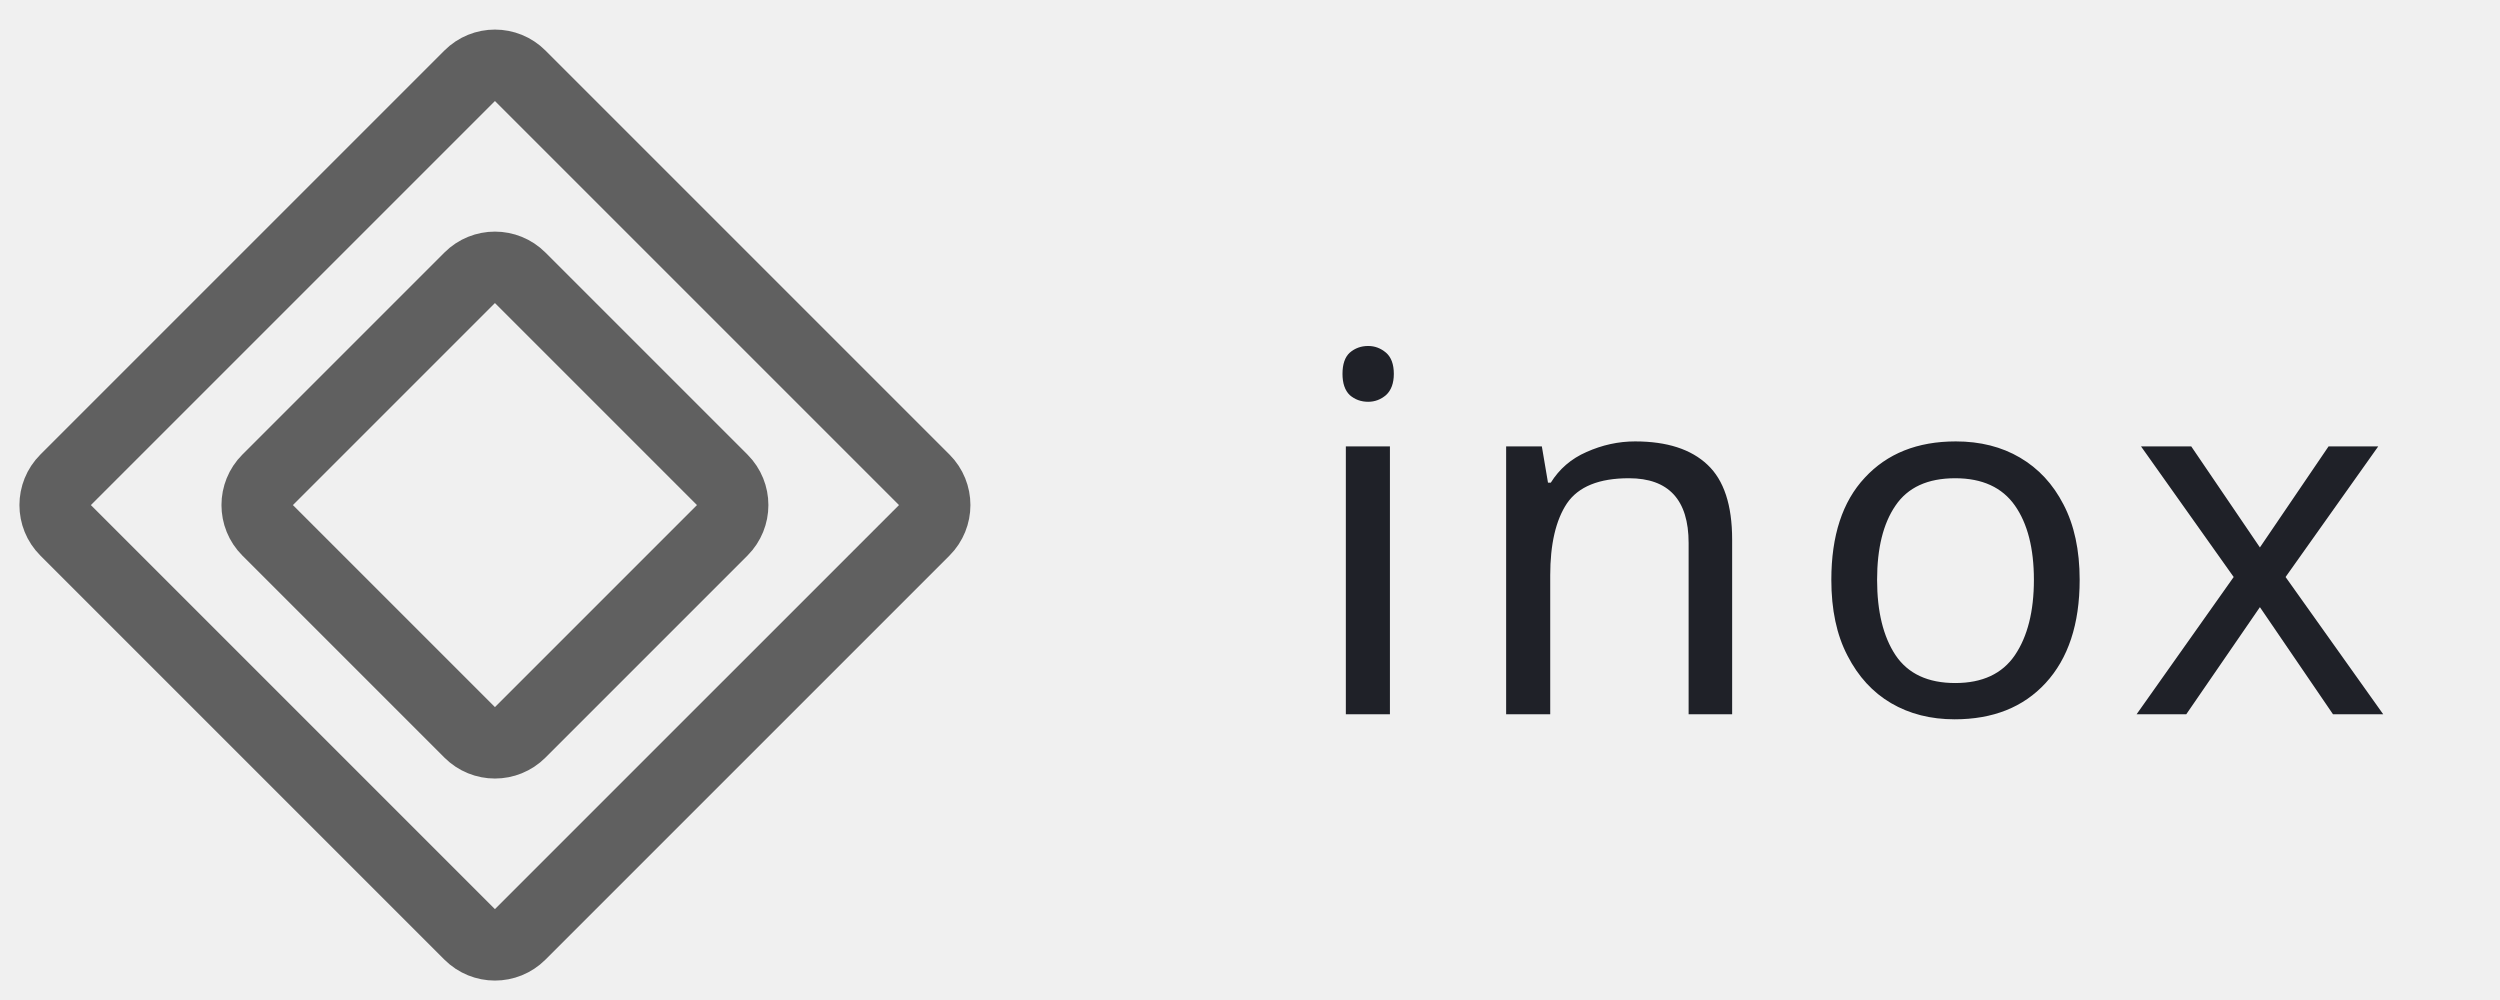
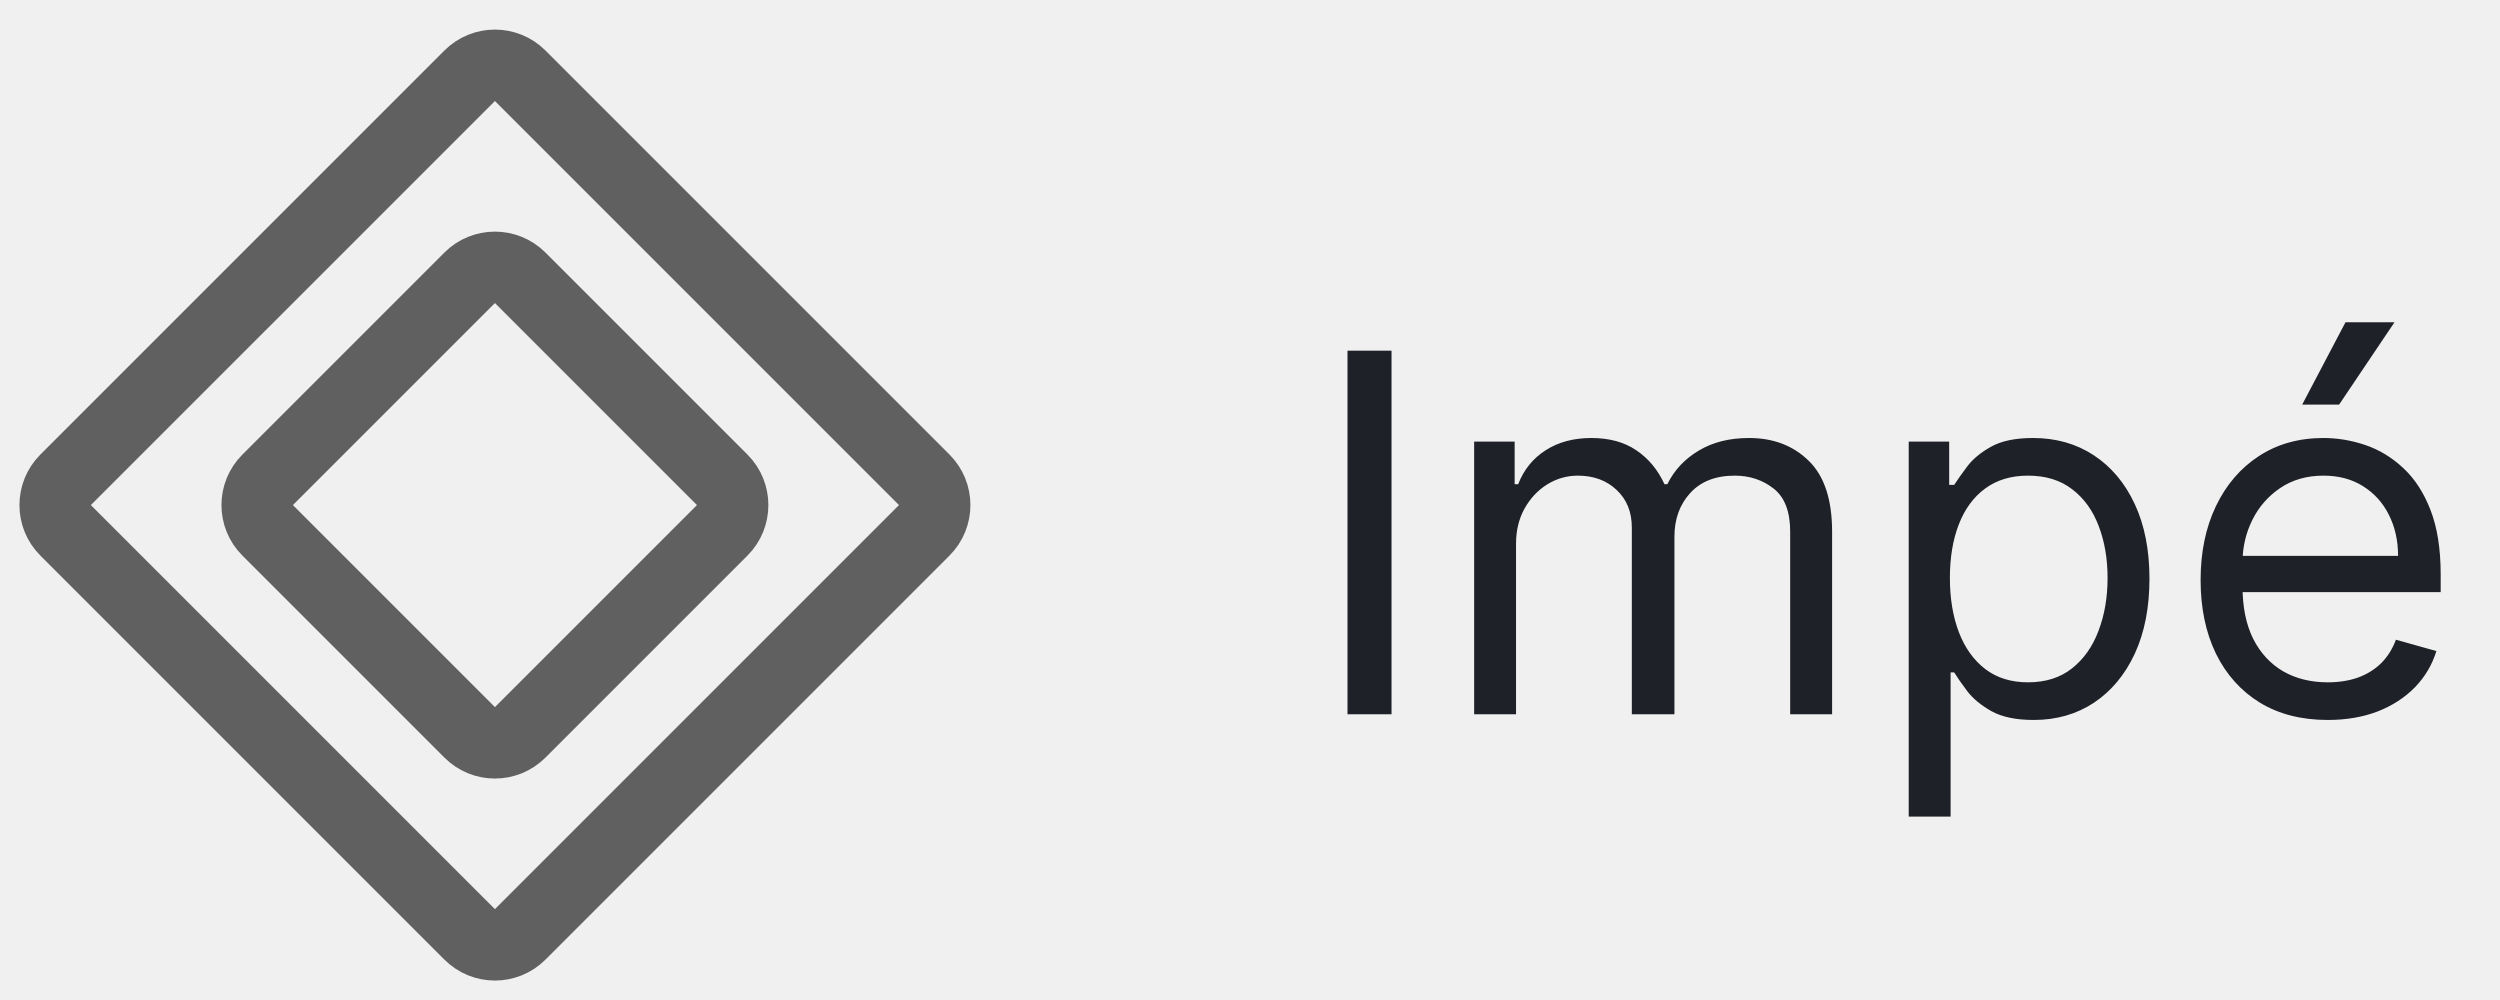
- <svg xmlns="http://www.w3.org/2000/svg" width="70px" height="28px" viewBox="0 0 70 28" version="1.1">
-   <g id="Page-1" stroke="none" stroke-width="1" fill="none" fill-rule="evenodd">
-     <g id="1" transform="translate(-68, -36)">
-       <g id="Group-3" transform="translate(67, 36)">
-         <g id="Group" fill-rule="nonzero" stroke="#606060" stroke-width="2">
-           <rect id="Rectangle" transform="translate(14.85786, 14.14214) rotate(45) translate(-14.85786, -14.14214) " x="5.858" y="5.142" width="18" height="18" rx="1" />
-           <rect id="Rectangle" transform="translate(14.85786, 14.14214) rotate(45) translate(-14.85786, -14.14214) " x="9.858" y="9.142" width="10" height="10" rx="1" />
-         </g>
-         <text id="inox" font-family="Montserrat-SemiBold, Montserrat" font-size="14" font-weight="500" letter-spacing="0.875" fill="#1F2128">
-           <tspan x="37.497" y="20">inox</tspan>
-         </text>
-       </g>
-     </g>
+ <svg xmlns="http://www.w3.org/2000/svg" width="70" height="28" viewBox="0 0 70 28" fill="none">
+   <g clip-path="url(#clip0_1_2)">
+     <path d="M25.879 13.435L14.565 2.121C14.174 1.731 13.541 1.731 13.151 2.121L1.837 13.435C1.447 13.826 1.447 14.459 1.837 14.849L13.151 26.163C13.541 26.553 14.174 26.553 14.565 26.163L25.879 14.849C26.269 14.459 26.269 13.826 25.879 13.435Z" stroke="#606060" stroke-width="2" />
+     <path d="M20.222 13.435L14.565 7.778C14.174 7.388 13.541 7.388 13.151 7.778L7.494 13.435C7.103 13.826 7.103 14.459 7.494 14.849L13.151 20.506C13.541 20.897 14.174 20.897 14.565 20.506L20.222 14.849C20.612 14.459 20.612 13.826 20.222 13.435Z" stroke="#606060" stroke-width="2" />
+     <path d="M38.963 9.818V20H37.73V9.818H38.963ZM41.276 20V12.364H42.41V13.557H42.509C42.668 13.149 42.925 12.833 43.279 12.607C43.634 12.379 44.06 12.264 44.557 12.264C45.061 12.264 45.48 12.379 45.815 12.607C46.153 12.833 46.417 13.149 46.605 13.557H46.685C46.881 13.162 47.174 12.849 47.565 12.617C47.956 12.382 48.425 12.264 48.972 12.264C49.655 12.264 50.213 12.478 50.647 12.905C51.082 13.33 51.299 13.991 51.299 14.889V20H50.125V14.889C50.125 14.326 49.971 13.923 49.663 13.681C49.355 13.439 48.992 13.318 48.574 13.318C48.037 13.318 47.621 13.481 47.326 13.805C47.031 14.127 46.884 14.535 46.884 15.028V20H45.691V14.77C45.691 14.336 45.55 13.986 45.268 13.721C44.986 13.452 44.623 13.318 44.179 13.318C43.874 13.318 43.589 13.399 43.324 13.562C43.062 13.724 42.85 13.95 42.688 14.238C42.529 14.523 42.449 14.853 42.449 15.227V20H41.276ZM53.444 22.864V12.364H54.577V13.577H54.717C54.803 13.444 54.922 13.275 55.075 13.07C55.23 12.861 55.452 12.675 55.741 12.513C56.032 12.347 56.427 12.264 56.924 12.264C57.567 12.264 58.134 12.425 58.624 12.746C59.115 13.068 59.498 13.524 59.773 14.114C60.048 14.704 60.185 15.4 60.185 16.202C60.185 17.01 60.048 17.711 59.773 18.305C59.498 18.895 59.117 19.352 58.629 19.677C58.142 19.998 57.58 20.159 56.944 20.159C56.453 20.159 56.061 20.078 55.766 19.916C55.471 19.75 55.244 19.562 55.084 19.354C54.925 19.142 54.803 18.966 54.717 18.827H54.617V22.864H53.444ZM54.597 16.182C54.597 16.759 54.682 17.267 54.851 17.708C55.02 18.146 55.267 18.489 55.592 18.737C55.916 18.983 56.314 19.105 56.785 19.105C57.275 19.105 57.685 18.976 58.013 18.717C58.344 18.456 58.593 18.104 58.758 17.663C58.928 17.219 59.012 16.725 59.012 16.182C59.012 15.645 58.929 15.161 58.764 14.73C58.601 14.296 58.354 13.953 58.023 13.701C57.695 13.446 57.282 13.318 56.785 13.318C56.307 13.318 55.907 13.439 55.582 13.681C55.257 13.92 55.012 14.255 54.846 14.685C54.68 15.113 54.597 15.612 54.597 16.182ZM65.177 20.159C64.441 20.159 63.806 19.997 63.273 19.672C62.742 19.344 62.333 18.886 62.045 18.3C61.76 17.71 61.617 17.024 61.617 16.241C61.617 15.459 61.76 14.77 62.045 14.173C62.333 13.573 62.734 13.106 63.248 12.771C63.765 12.433 64.368 12.264 65.058 12.264C65.455 12.264 65.848 12.331 66.236 12.463C66.624 12.596 66.977 12.811 67.295 13.109C67.613 13.404 67.867 13.796 68.055 14.283C68.244 14.77 68.339 15.37 68.339 16.082V16.579H62.452V15.565H67.146C67.146 15.134 67.059 14.75 66.887 14.412C66.718 14.074 66.476 13.807 66.161 13.611C65.85 13.416 65.482 13.318 65.058 13.318C64.59 13.318 64.186 13.434 63.844 13.666C63.506 13.895 63.246 14.193 63.064 14.561C62.882 14.929 62.791 15.323 62.791 15.744V16.421C62.791 16.997 62.89 17.486 63.089 17.887C63.291 18.285 63.571 18.588 63.929 18.797C64.287 19.002 64.703 19.105 65.177 19.105C65.485 19.105 65.763 19.062 66.012 18.976C66.264 18.886 66.481 18.754 66.663 18.578C66.846 18.399 66.987 18.177 67.086 17.912L68.219 18.23C68.1 18.615 67.9 18.953 67.618 19.244C67.336 19.533 66.988 19.758 66.574 19.921C66.16 20.079 65.694 20.159 65.177 20.159ZM64.461 11.329L65.674 9.023H67.046L65.495 11.329H64.461ZM70.124 20V12.364H71.257V13.517H71.337C71.476 13.139 71.728 12.833 72.092 12.597C72.457 12.362 72.868 12.244 73.325 12.244C73.412 12.244 73.519 12.246 73.648 12.249C73.778 12.253 73.876 12.258 73.942 12.264V13.457C73.902 13.447 73.811 13.432 73.668 13.413C73.529 13.389 73.382 13.378 73.226 13.378C72.855 13.378 72.523 13.456 72.232 13.611C71.943 13.764 71.715 13.976 71.546 14.248C71.38 14.516 71.297 14.823 71.297 15.168V20H70.124ZM75.333 20V12.364H76.506V20H75.333ZM75.929 11.091C75.701 11.091 75.503 11.013 75.338 10.857C75.175 10.701 75.094 10.514 75.094 10.296C75.094 10.077 75.175 9.889 75.338 9.734C75.503 9.578 75.701 9.5 75.929 9.5C76.158 9.5 76.353 9.578 76.516 9.734C76.681 9.889 76.764 10.077 76.764 10.296C76.764 10.514 76.681 10.701 76.516 10.857C76.353 11.013 76.158 11.091 75.929 11.091ZM81.757 20.159C81.068 20.159 80.463 19.995 79.942 19.667C79.425 19.339 79.021 18.88 78.729 18.29C78.441 17.7 78.297 17.01 78.297 16.222C78.297 15.426 78.441 14.732 78.729 14.139C79.021 13.545 79.425 13.085 79.942 12.756C80.463 12.428 81.068 12.264 81.757 12.264C82.447 12.264 83.05 12.428 83.567 12.756C84.087 13.085 84.492 13.545 84.78 14.139C85.072 14.732 85.217 15.426 85.217 16.222C85.217 17.01 85.072 17.7 84.78 18.29C84.492 18.88 84.087 19.339 83.567 19.667C83.05 19.995 82.447 20.159 81.757 20.159ZM81.757 19.105C82.281 19.105 82.712 18.971 83.05 18.702C83.388 18.434 83.638 18.081 83.8 17.643C83.963 17.206 84.044 16.732 84.044 16.222C84.044 15.711 83.963 15.236 83.8 14.795C83.638 14.354 83.388 13.998 83.05 13.726C82.712 13.454 82.281 13.318 81.757 13.318C81.233 13.318 80.803 13.454 80.465 13.726C80.126 13.998 79.876 14.354 79.714 14.795C79.551 15.236 79.47 15.711 79.47 16.222C79.47 16.732 79.551 17.206 79.714 17.643C79.876 18.081 80.126 18.434 80.465 18.702C80.803 18.971 81.233 19.105 81.757 19.105Z" fill="#1F2128" />
  </g>
+   <defs>
+     <clipPath id="clip0_1_2">
+       <rect width="70" height="28" fill="white" />
+     </clipPath>
+   </defs>
</svg>
